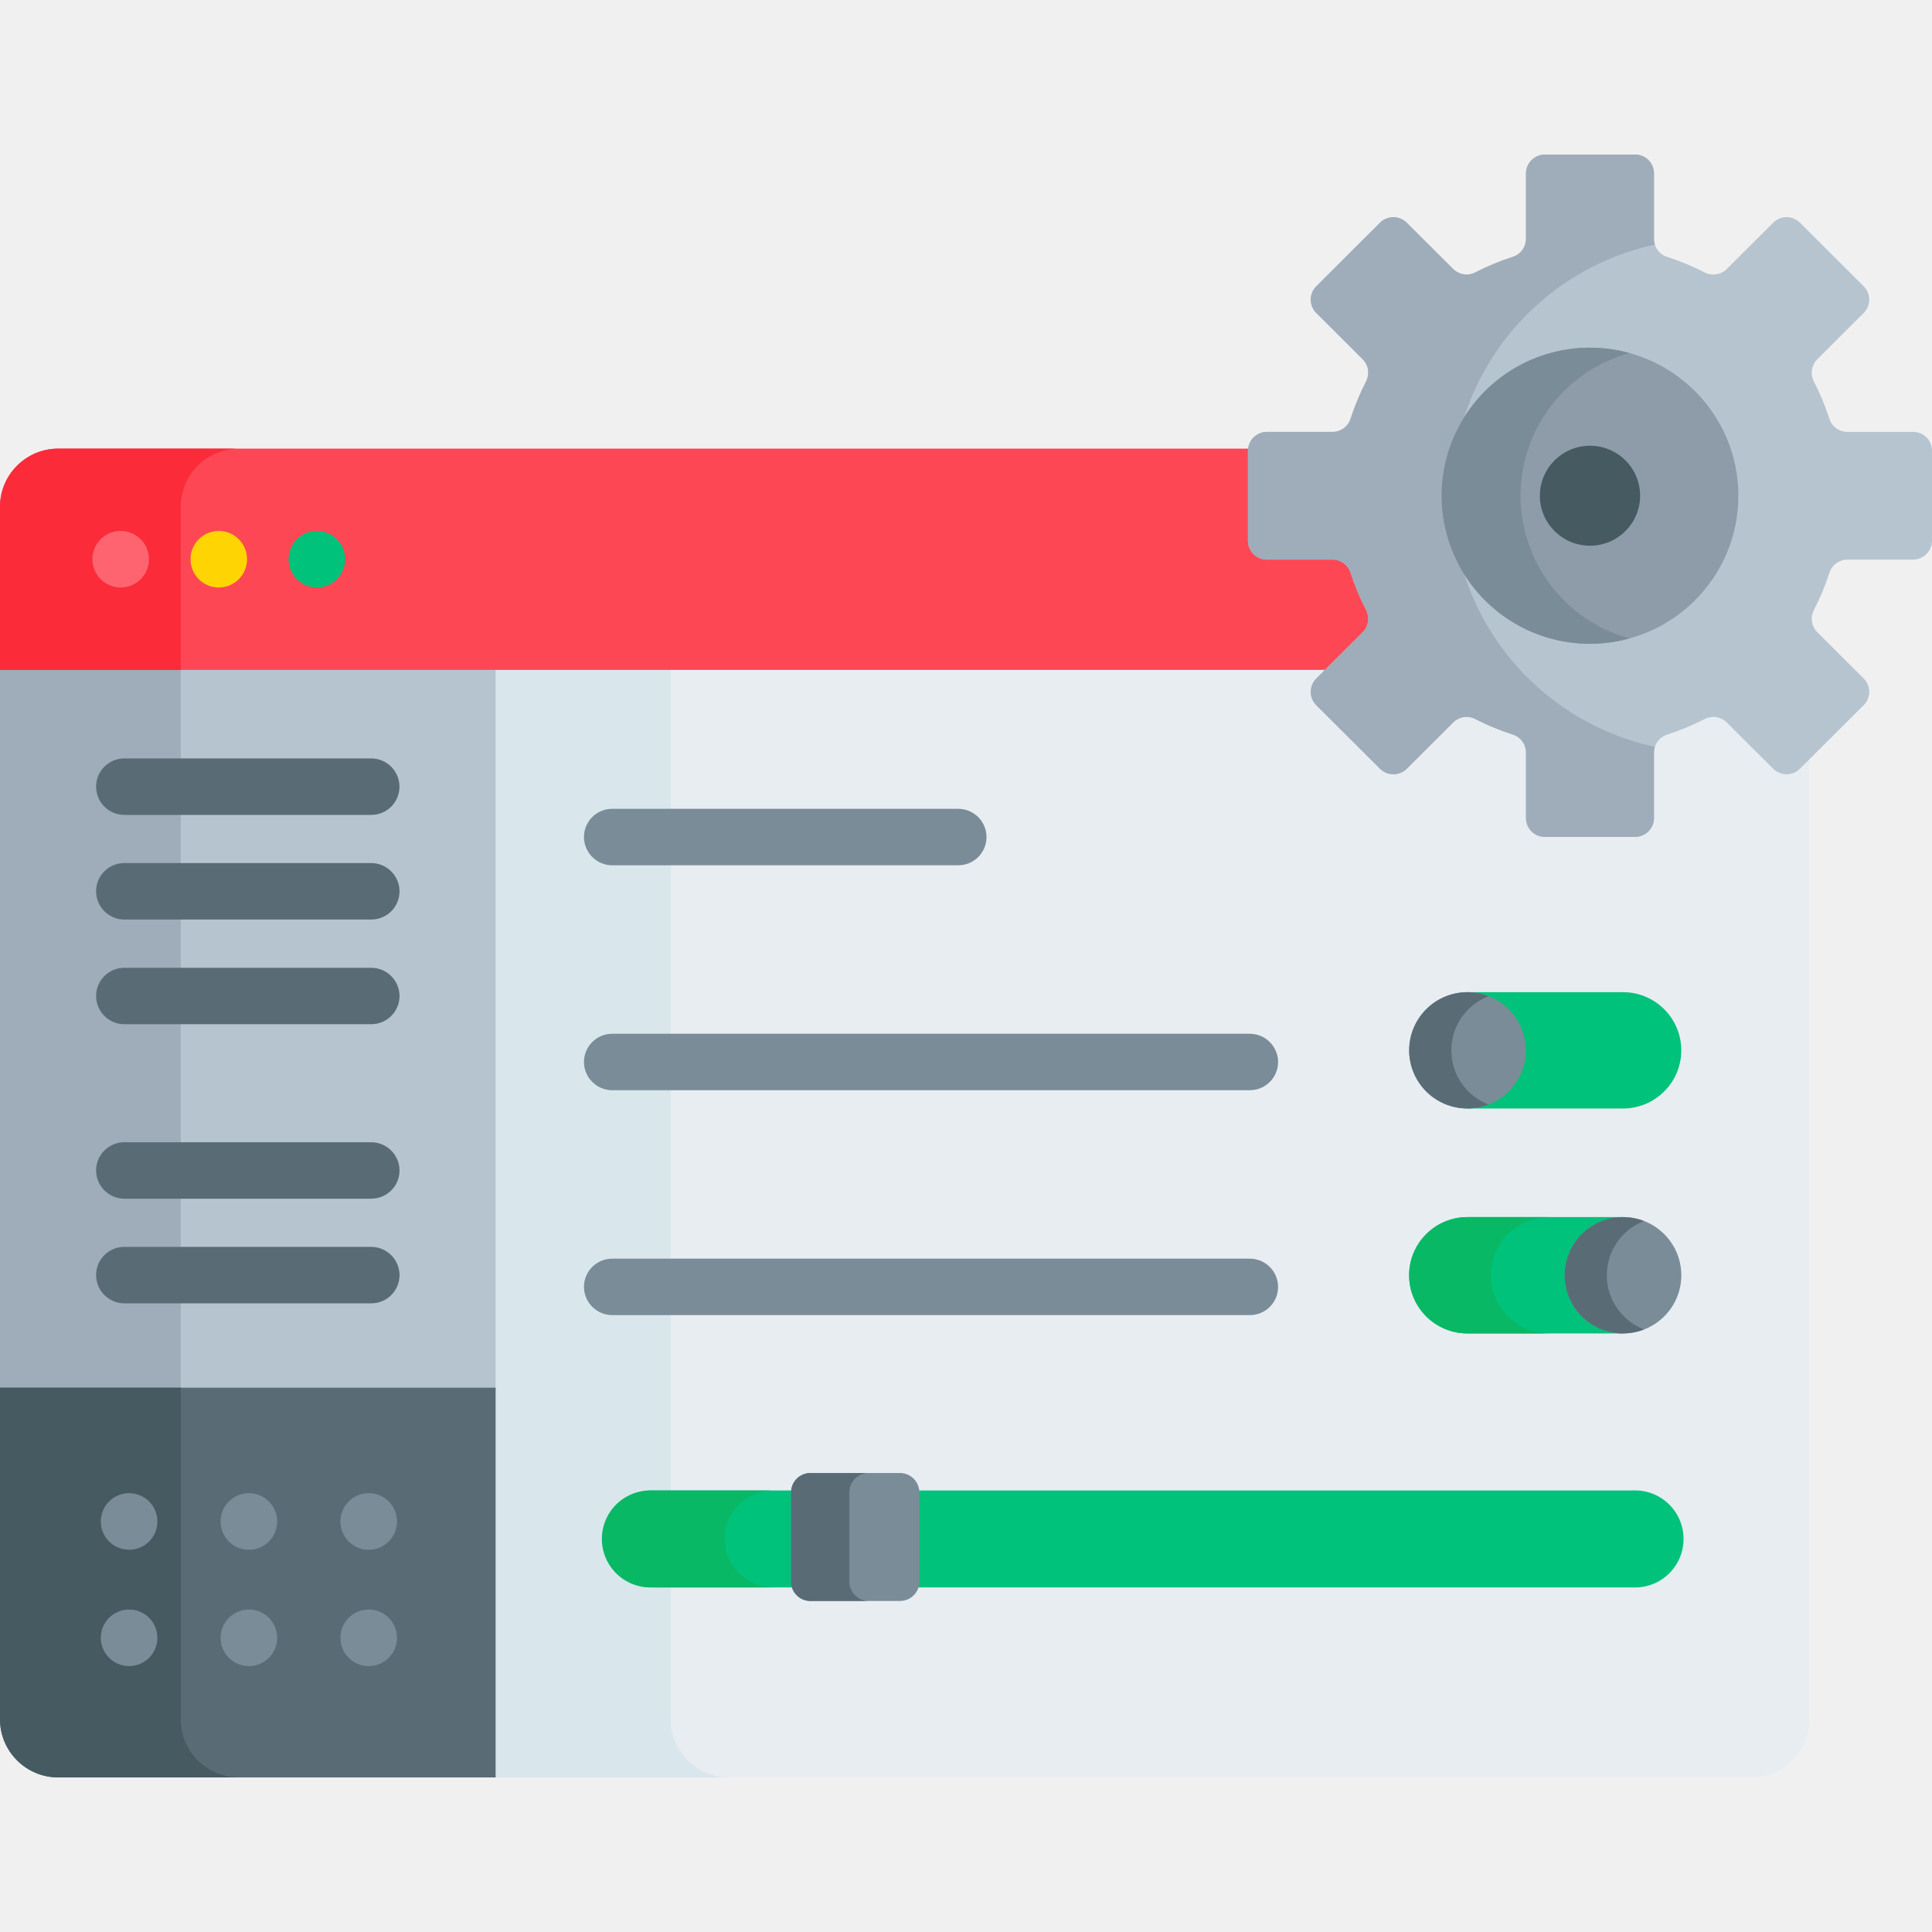
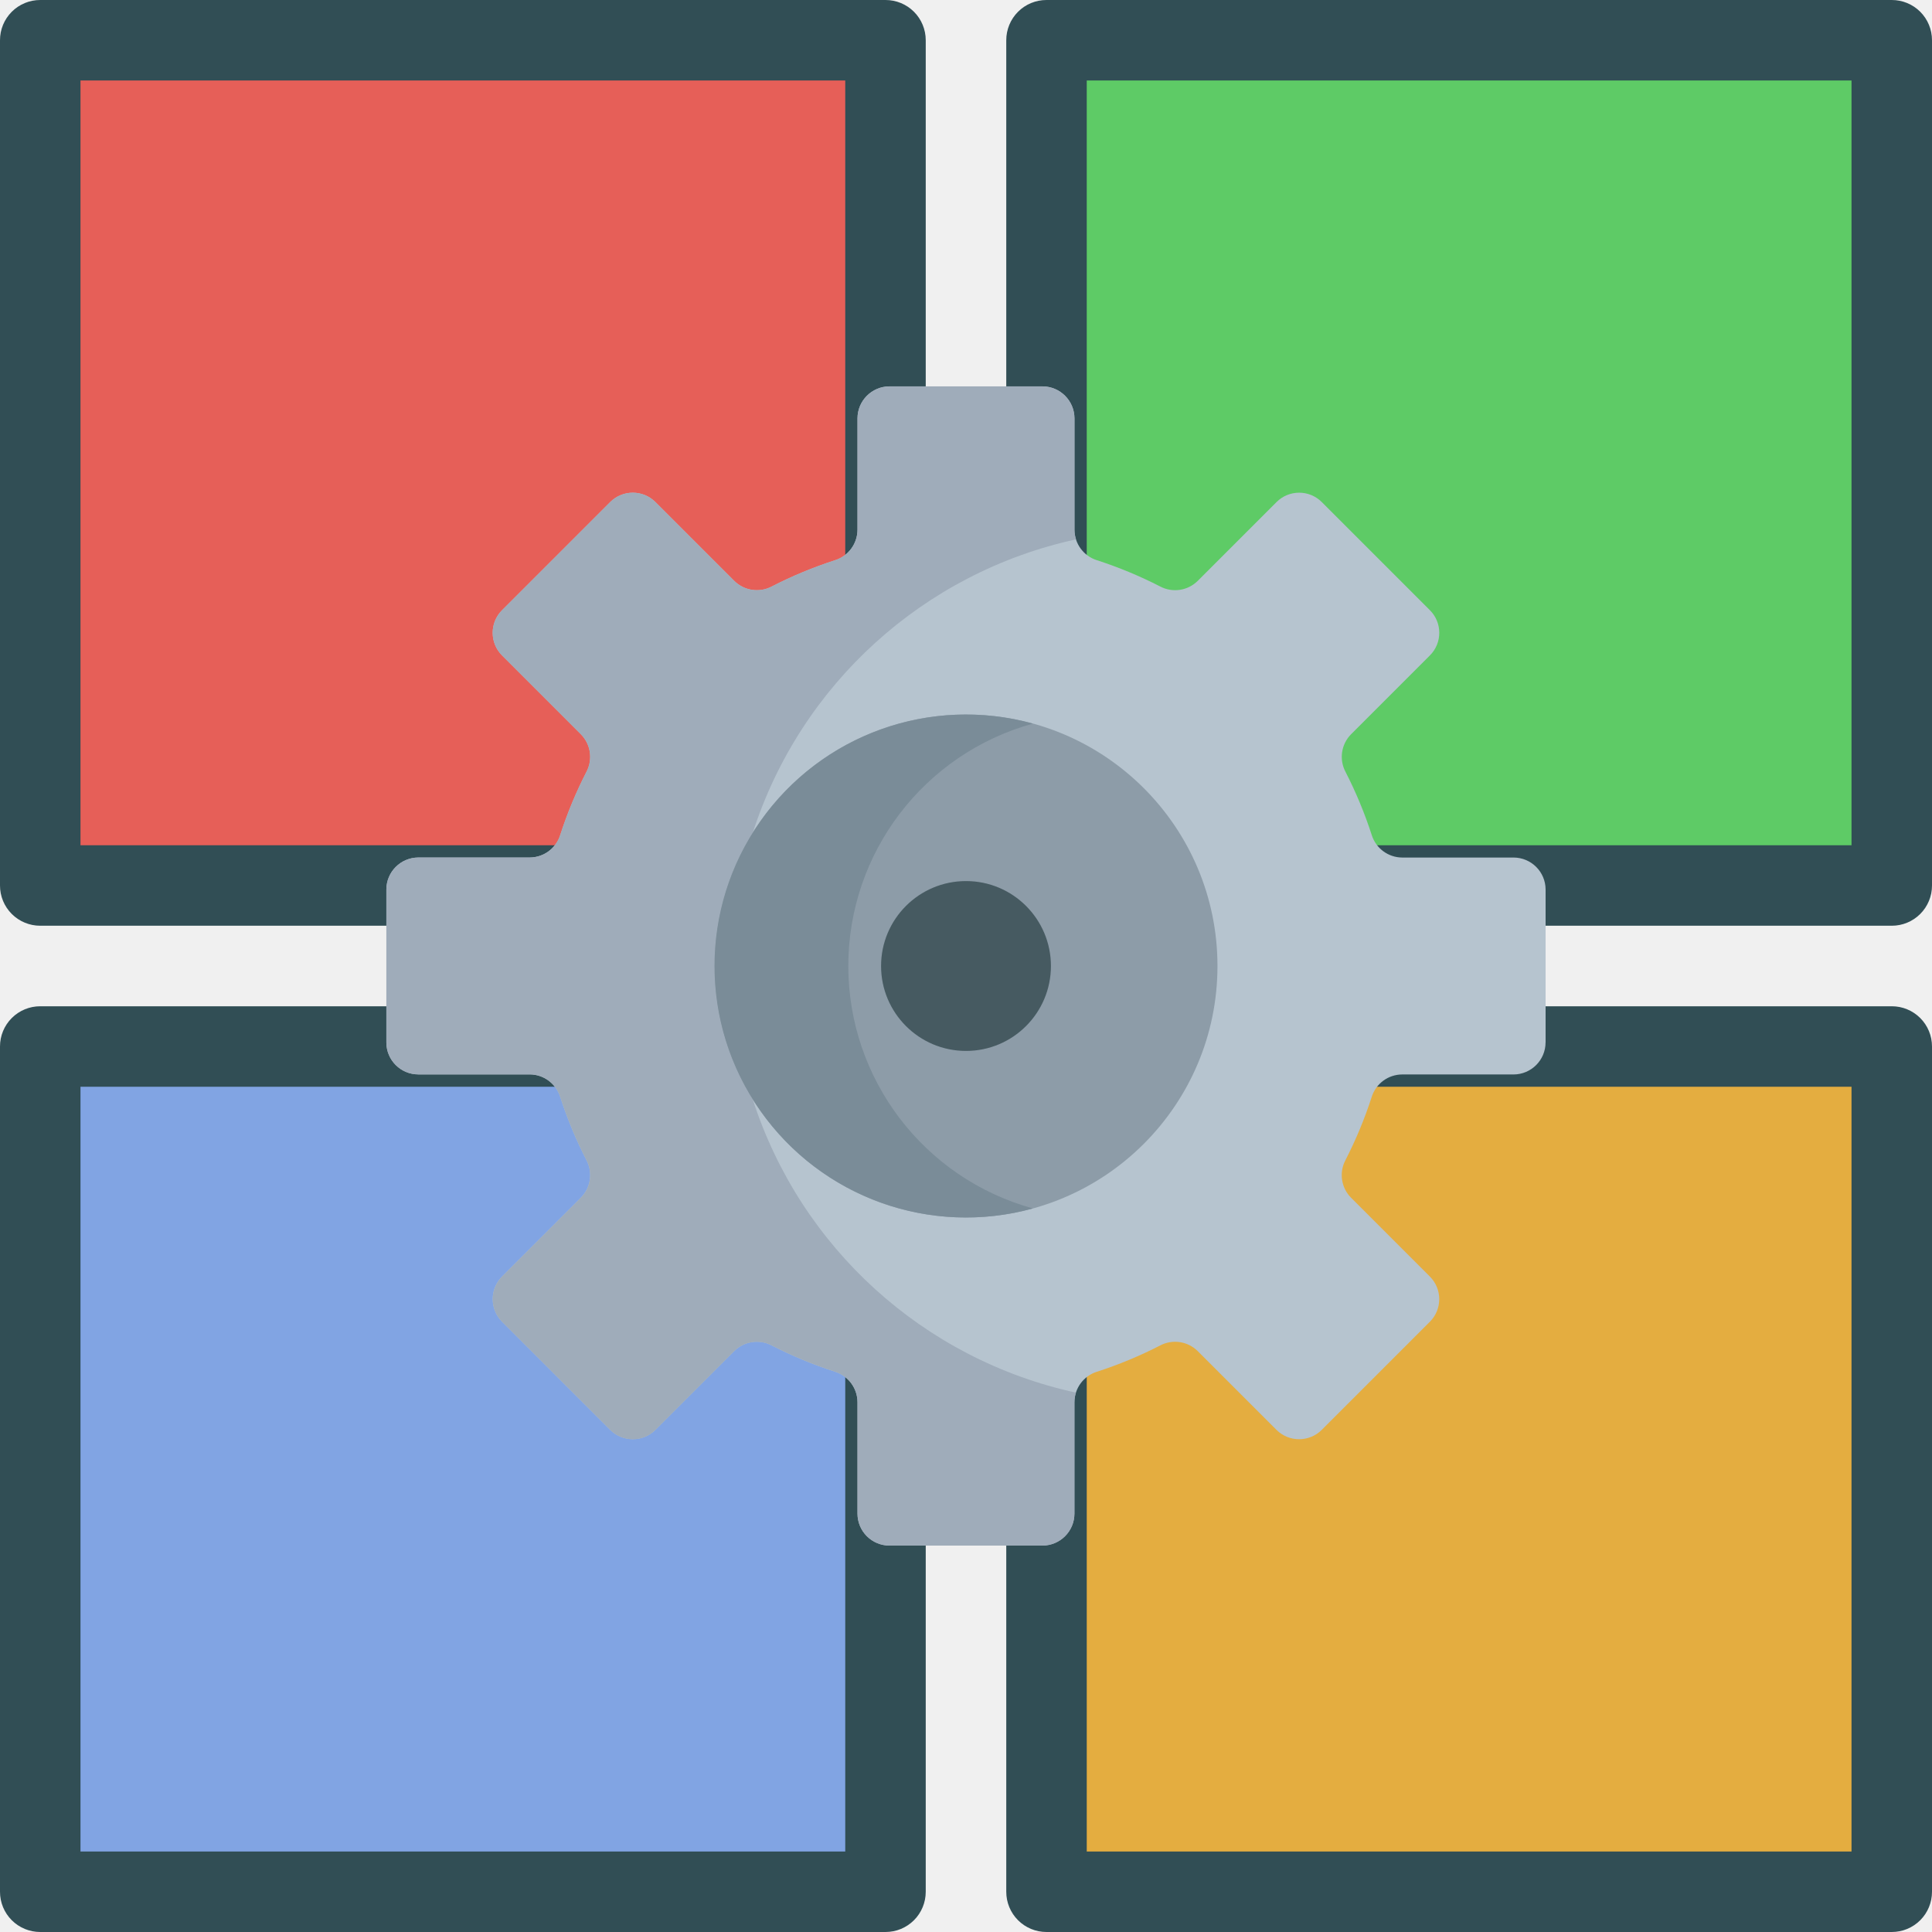
<svg xmlns="http://www.w3.org/2000/svg" width="50" height="50" fill="none" viewBox="0 0 50 50">
-   <path fill="#e8edf2" d="M46.513 19.828a.39.39 0 0 1-.553 0l-1.203-1.2a.58.58 0 0 0-.413-.17.6.6 0 0 0-.273.065q-.46.236-.953.395a.59.59 0 0 0-.41.557v1.697a.39.39 0 0 1-.391.39H39.98a.39.39 0 0 1-.39-.39v-1.697a.59.59 0 0 0-.41-.557 6.4 6.4 0 0 1-.954-.395.6.6 0 0 0-.273-.066.58.58 0 0 0-.413.17l-1.203 1.2a.39.39 0 0 1-.553 0l-1.651-1.647a.39.39 0 0 1 0-.55l.39-.39H12.828l-.1.064v28.153l.1.543h32.49c.834 0 1.51-.674 1.51-1.505v-24.98z" />
-   <path fill="#d9e7ec" d="M17.359 44.495V17.337h-4.532V46h6.041c-.833 0-1.509-.674-1.509-1.505" />
-   <path fill="#b6c4cf" d="M12.827 36.011V17.24H.837L0 17.337v18.577l.414.097z" />
-   <path fill="#9facba" d="M0 17.337h4.678v18.577H0z" />
-   <path fill="#596c76" d="M12.827 46H1.509C.676 46 0 45.326 0 44.495v-8.581h12.827z" />
-   <path fill="#465a61" d="M4.678 44.495v-8.581H0v8.58C0 45.327.676 46 1.51 46h4.677c-.833 0-1.509-.674-1.509-1.505" />
-   <path fill="#596c76" d="M9.608 21.09H3.219a.733.733 0 0 1-.732-.732.73.73 0 0 1 .732-.73h6.389a.732.732 0 0 1 .518 1.247.73.73 0 0 1-.518.214m0 2.709H3.219a.733.733 0 0 1-.732-.73.73.73 0 0 1 .732-.732h6.389a.734.734 0 0 1 .732.731.73.73 0 0 1-.732.73m0 2.71H3.219a.733.733 0 0 1-.732-.731.73.73 0 0 1 .732-.73h6.389a.734.734 0 0 1 .732.73.73.73 0 0 1-.732.73m0 4.516H3.219a.733.733 0 0 1-.732-.731.73.73 0 0 1 .732-.73h6.389a.734.734 0 0 1 .732.73.73.73 0 0 1-.732.73m0 2.71H3.219a.733.733 0 0 1-.732-.731.73.73 0 0 1 .732-.731h6.389a.734.734 0 0 1 .732.73.73.73 0 0 1-.732.731" />
-   <path fill="#00c27a" d="M42.254 41.082h-25.36a1.256 1.256 0 0 1-1.258-1.254c0-.693.563-1.255 1.257-1.255h25.36a1.256 1.256 0 1 1 0 2.509" />
-   <path fill="#08b865" d="M18.754 39.828c0-.693.563-1.255 1.258-1.255h-3.119a1.256 1.256 0 1 0 0 2.509h3.119a1.256 1.256 0 0 1-1.258-1.254" />
-   <path fill="#7a8c98" d="M32.344 34.035H15.845a.734.734 0 0 1-.732-.73.73.73 0 0 1 .732-.731h16.499a.733.733 0 0 1 .733.73.73.73 0 0 1-.733.731M3.313 40.107a.732.732 0 1 0 .002-1.463.732.732 0 0 0-.002 1.463M9.514 40.107a.732.732 0 1 0 .002-1.463.732.732 0 0 0-.002 1.463M3.313 43.118a.732.732 0 1 0 .002-1.463.732.732 0 0 0-.002 1.463M9.514 43.118a.732.732 0 1 0 .002-1.463.732.732 0 0 0-.002 1.463M32.344 28.215H15.845a.734.734 0 0 1-.732-.731.73.73 0 0 1 .732-.73h16.499a.733.733 0 0 1 .733.73.73.73 0 0 1-.733.73" />
-   <path fill="#00c27a" d="M40.59 33.004c0-.777.634-1.408 1.412-1.408v-.098h-4.024c-.834 0-1.51.674-1.51 1.506 0 .831.676 1.505 1.51 1.505h4.024v-.097a1.41 1.41 0 0 1-1.411-1.408" />
-   <path fill="#08b865" d="M38.581 33.004c0-.832.676-1.506 1.51-1.506h-2.113c-.834 0-1.51.674-1.51 1.506 0 .831.676 1.505 1.51 1.505h2.112c-.833 0-1.509-.674-1.509-1.505" />
-   <path fill="#7a8c98" d="M42.002 34.509c.834 0 1.51-.674 1.51-1.505 0-.832-.676-1.506-1.51-1.506-.833 0-1.509.674-1.509 1.506 0 .831.676 1.505 1.509 1.505" />
-   <path fill="#596c76" d="M41.584 33.004c0-.64.4-1.184.963-1.403a1.507 1.507 0 0 0-2.054 1.402 1.507 1.507 0 0 0 2.054 1.403 1.505 1.505 0 0 1-.963-1.402" />
-   <path fill="#00c27a" d="M43.511 27.183c0-.832-.676-1.506-1.509-1.506h-4.024v.098c.778 0 1.411.631 1.411 1.408s-.633 1.408-1.411 1.408v.097h4.024c.833 0 1.509-.674 1.509-1.505" />
-   <path fill="#7a8c98" d="M37.978 28.688c.833 0 1.509-.674 1.509-1.505 0-.832-.676-1.506-1.51-1.506-.833 0-1.508.674-1.508 1.506 0 .831.675 1.505 1.509 1.505" />
-   <path fill="#596c76" d="M37.56 27.183c0-.64.4-1.184.963-1.402a1.507 1.507 0 0 0-2.054 1.402 1.507 1.507 0 0 0 2.054 1.402 1.505 1.505 0 0 1-.963-1.402" />
-   <path fill="#7a8c98" d="M24.799 22.394h-8.954a.734.734 0 0 1-.732-.73.73.73 0 0 1 .732-.732h8.954a.733.733 0 0 1 .732.731.73.73 0 0 1-.732.73m-1.51 19.04h-2.313a.5.5 0 0 1-.503-.502v-2.308a.5.5 0 0 1 .503-.502h2.314a.503.503 0 0 1 .503.502v2.308a.5.5 0 0 1-.503.502" />
-   <path fill="#596c76" d="M21.982 40.932v-2.308a.5.5 0 0 1 .503-.502h-1.51a.5.5 0 0 0-.502.502v2.308a.5.5 0 0 0 .503.502h1.509a.503.503 0 0 1-.503-.502" />
-   <path fill="#7a8c98" d="M6.413 40.107a.732.732 0 1 0 .002-1.463.732.732 0 0 0-.002 1.463M6.413 43.118a.732.732 0 1 0 .002-1.463.732.732 0 0 0-.002 1.463" />
-   <path fill="#fd4755" d="M35.337 16.429a.585.585 0 0 0 .104-.685 6.4 6.4 0 0 1-.396-.95.59.59 0 0 0-.558-.41h-1.701a.39.39 0 0 1-.39-.39v-2.33q0-.027.005-.054H1.509C.676 11.61 0 12.284 0 13.115v4.222h34.427z" />
-   <path fill="#fb2b3a" d="M6.187 11.61H1.51C.676 11.61 0 12.284 0 13.115v4.222h4.678v-4.222c0-.831.676-1.505 1.51-1.505" />
-   <path fill="#fe646f" d="M3.095 15.204a.732.732 0 1 0 .002-1.463.732.732 0 0 0-.002 1.463" />
-   <path fill="#fed402" d="M5.634 15.204a.732.732 0 1 0 .002-1.463.732.732 0 0 0-.002 1.463" />
-   <path fill="#00c27a" d="M8.173 15.204a.732.732 0 1 0 .002-1.463.732.732 0 0 0-.002 1.463" />
-   <path fill="#b6c4cf" d="M50 13.994v-2.33a.487.487 0 0 0-.488-.486H47.81a.49.49 0 0 1-.466-.342 6.5 6.5 0 0 0-.402-.966.49.49 0 0 1 .087-.57l1.203-1.201a.486.486 0 0 0 0-.69l-1.651-1.647a.49.49 0 0 0-.69 0l-1.204 1.201a.49.49 0 0 1-.573.086 6.5 6.5 0 0 0-.967-.4.49.49 0 0 1-.343-.465V4.487A.487.487 0 0 0 42.317 4H39.98a.49.49 0 0 0-.488.487v1.697a.49.49 0 0 1-.343.464 6.5 6.5 0 0 0-.968.401.49.49 0 0 1-.572-.086l-1.204-1.2a.49.49 0 0 0-.69 0L34.065 7.41a.486.486 0 0 0 0 .689l1.203 1.2c.151.151.184.382.087.571a6.5 6.5 0 0 0-.402.966.49.49 0 0 1-.466.342h-1.7a.49.49 0 0 0-.49.487v2.33a.486.486 0 0 0 .49.487h1.7c.214 0 .4.139.466.341q.161.499.402.966c.097.19.064.42-.087.57l-1.203 1.201a.487.487 0 0 0 0 .69l1.651 1.647a.49.49 0 0 0 .69 0l1.204-1.201a.49.49 0 0 1 .573-.086q.466.24.967.4a.49.49 0 0 1 .343.465v1.697a.486.486 0 0 0 .488.487h2.336a.49.49 0 0 0 .488-.487v-1.697c0-.213.14-.399.343-.464q.5-.162.967-.401a.49.49 0 0 1 .573.086l1.203 1.2a.49.49 0 0 0 .69 0l1.652-1.647a.487.487 0 0 0 0-.689l-1.203-1.2a.49.49 0 0 1-.087-.571q.24-.466.402-.966a.49.49 0 0 1 .466-.341h1.7a.49.49 0 0 0 .489-.488" />
-   <path fill="#9facba" d="M37.892 14.859a3.8 3.8 0 0 1-.583-2.03c0-.745.214-1.44.583-2.029a6.67 6.67 0 0 1 4.936-4.47.5.5 0 0 1-.023-.146V4.487A.487.487 0 0 0 42.317 4H39.98a.49.49 0 0 0-.488.487v1.697a.49.49 0 0 1-.343.464 6.5 6.5 0 0 0-.968.401.49.49 0 0 1-.572-.086l-1.204-1.2a.49.49 0 0 0-.69 0L34.065 7.41a.486.486 0 0 0 0 .689l1.203 1.2c.151.151.184.382.087.571a6.5 6.5 0 0 0-.402.966.49.49 0 0 1-.466.342h-1.7a.49.49 0 0 0-.49.487v2.33a.486.486 0 0 0 .49.487h1.7c.214 0 .4.139.466.341q.161.499.402.966c.097.19.064.42-.087.57l-1.203 1.201a.487.487 0 0 0 0 .69l1.651 1.646a.49.49 0 0 0 .69 0l1.204-1.2a.49.49 0 0 1 .573-.086q.466.24.967.4a.49.49 0 0 1 .343.465v1.697a.486.486 0 0 0 .488.487h2.336a.49.49 0 0 0 .488-.487v-1.697q0-.076.023-.146a6.67 6.67 0 0 1-4.936-4.47" />
-   <path fill="#8d9ca8" d="M41.149 16.66c2.12 0 3.84-1.715 3.84-3.83s-1.72-3.831-3.84-3.831a3.836 3.836 0 0 0-3.84 3.83c0 2.116 1.719 3.831 3.84 3.831" />
-   <path fill="#7a8c98" d="M39.352 12.83a3.83 3.83 0 0 1 2.819-3.693 3.836 3.836 0 0 0-4.862 3.693 3.836 3.836 0 0 0 4.861 3.692 3.83 3.83 0 0 1-2.818-3.692" />
-   <path fill="#465a61" d="M41.149 14.123c.716 0 1.297-.579 1.297-1.293 0-.715-.58-1.294-1.297-1.294-.716 0-1.297.58-1.297 1.294s.58 1.293 1.297 1.293" />
+   <g clip-path="url(#a)">
+     <path fill="#314e55" d="M22.917 0H1.042A1.04 1.04 0 0 0 0 1.042v21.875a1.04 1.04 0 0 0 1.042 1.041h21.875a1.04 1.04 0 0 0 1.041-1.041V1.042A1.04 1.04 0 0 0 22.917 0" />
+     <path fill="#e65f58" d="M2.083 2.083h19.792v19.792H2.083z" />
+     <path fill="#314e55" d="M22.917 26.042H1.042A1.04 1.04 0 0 0 0 27.083v21.875A1.04 1.04 0 0 0 1.042 50h21.875a1.04 1.04 0 0 0 1.041-1.042V27.083a1.043 1.043 0 0 0-1.041-1.041" />
+     <path fill="#81a4e3" d="M2.083 28.125h19.792v19.792H2.083z" />
+     <path fill="#314e55" d="M48.958 26.042H27.083a1.04 1.04 0 0 0-1.041 1.041v21.875A1.04 1.04 0 0 0 27.083 50h21.875A1.04 1.04 0 0 0 50 48.958V27.083a1.04 1.04 0 0 0-1.042-1.041" />
+     <path fill="#e4ad40" d="M28.125 28.125h19.792v19.792H28.125z" />
+     <path fill="#314e55" d="M48.958 0H27.083a1.04 1.04 0 0 0-1.041 1.042v21.875a1.04 1.04 0 0 0 1.041 1.041h21.875A1.04 1.04 0 0 0 50 22.917V1.042A1.04 1.04 0 0 0 48.958 0" />
+     <path fill="#5ecb66" d="M28.125 2.083h19.792v19.792H28.125z" />
+   </g>
+   <path fill="#b6c4cf" d="M40 26.979V23.02a.83.83 0 0 0-.828-.827H36.29a.83.83 0 0 1-.789-.581 11 11 0 0 0-.681-1.64.83.83 0 0 1 .146-.97l2.04-2.04a.827.827 0 0 0 0-1.17l-2.799-2.799a.827.827 0 0 0-1.17 0l-2.04 2.04a.83.83 0 0 1-.97.146 11 11 0 0 0-1.64-.681.83.83 0 0 1-.58-.79v-2.881a.83.83 0 0 0-.828-.828H23.02a.83.83 0 0 0-.828.828v2.882a.83.83 0 0 1-.58.789q-.848.274-1.64.681a.83.83 0 0 1-.97-.146l-2.04-2.04a.827.827 0 0 0-1.17 0l-2.799 2.799a.827.827 0 0 0 0 1.17l2.04 2.04a.83.83 0 0 1 .146.97 11 11 0 0 0-.681 1.64.83.83 0 0 1-.79.58h-2.882a.83.83 0 0 0-.827.828v3.958a.827.827 0 0 0 .827.827h2.883c.362 0 .678.237.789.581q.274.848.681 1.64a.83.83 0 0 1-.146.97l-2.04 2.04a.83.83 0 0 0 0 1.17l2.799 2.799a.83.83 0 0 0 1.17 0l2.04-2.04a.83.83 0 0 1 .97-.146q.792.407 1.64.681a.83.83 0 0 1 .58.79v2.882a.827.827 0 0 0 .828.827h3.958a.83.83 0 0 0 .828-.828V36.29a.83.83 0 0 1 .58-.789q.848-.274 1.64-.681a.83.83 0 0 1 .97.146l2.04 2.04a.83.83 0 0 0 1.17 0l2.799-2.799a.827.827 0 0 0 0-1.17l-2.04-2.04a.83.83 0 0 1-.146-.97q.407-.792.681-1.64a.83.83 0 0 1 .79-.58h2.882a.83.83 0 0 0 .827-.828" />
+   <path fill="#9facba" d="M19.48 28.448A6.48 6.48 0 0 1 18.493 25c0-1.267.363-2.448.989-3.448a11.32 11.32 0 0 1 8.365-7.593.8.8 0 0 1-.04-.25v-2.881A.83.83 0 0 0 26.98 10H23.02a.83.83 0 0 0-.828.828v2.882a.83.83 0 0 1-.58.789q-.848.274-1.64.681a.83.83 0 0 1-.97-.146l-2.04-2.04a.827.827 0 0 0-1.17 0l-2.799 2.799a.827.827 0 0 0 0 1.17l2.04 2.04a.83.83 0 0 1 .146.97 11 11 0 0 0-.681 1.64.83.83 0 0 1-.79.58h-2.882a.83.83 0 0 0-.827.828v3.958a.827.827 0 0 0 .827.827h2.883c.362 0 .678.237.789.581q.274.848.681 1.64a.83.83 0 0 1-.146.97l-2.04 2.04a.83.83 0 0 0 0 1.17l2.799 2.799a.827.827 0 0 0 1.17 0l2.04-2.04a.83.83 0 0 1 .97-.146q.792.406 1.64.68c.344.112.58.428.58.79v2.882a.827.827 0 0 0 .828.828h3.958a.827.827 0 0 0 .828-.828V36.29q0-.13.039-.249a11.32 11.32 0 0 1-8.365-7.593" />
+   <path fill="#8d9ca8" d="M25 31.508a6.508 6.508 0 1 0 0-13.016 6.508 6.508 0 0 0 0 13.016" />
+   <path fill="#7a8c98" d="M21.954 25a6.51 6.51 0 0 1 4.777-6.273 6.508 6.508 0 1 0 0 12.547A6.51 6.51 0 0 1 21.954 25" />
+   <path fill="#465a61" d="M25 27.198a2.198 2.198 0 1 0 0-4.396 2.198 2.198 0 0 0 0 4.396" />
+   <defs>
+     <clipPath id="a">
+       <path fill="#fff" d="M0 0h50v50H0z" />
+     </clipPath>
+   </defs>
</svg>
